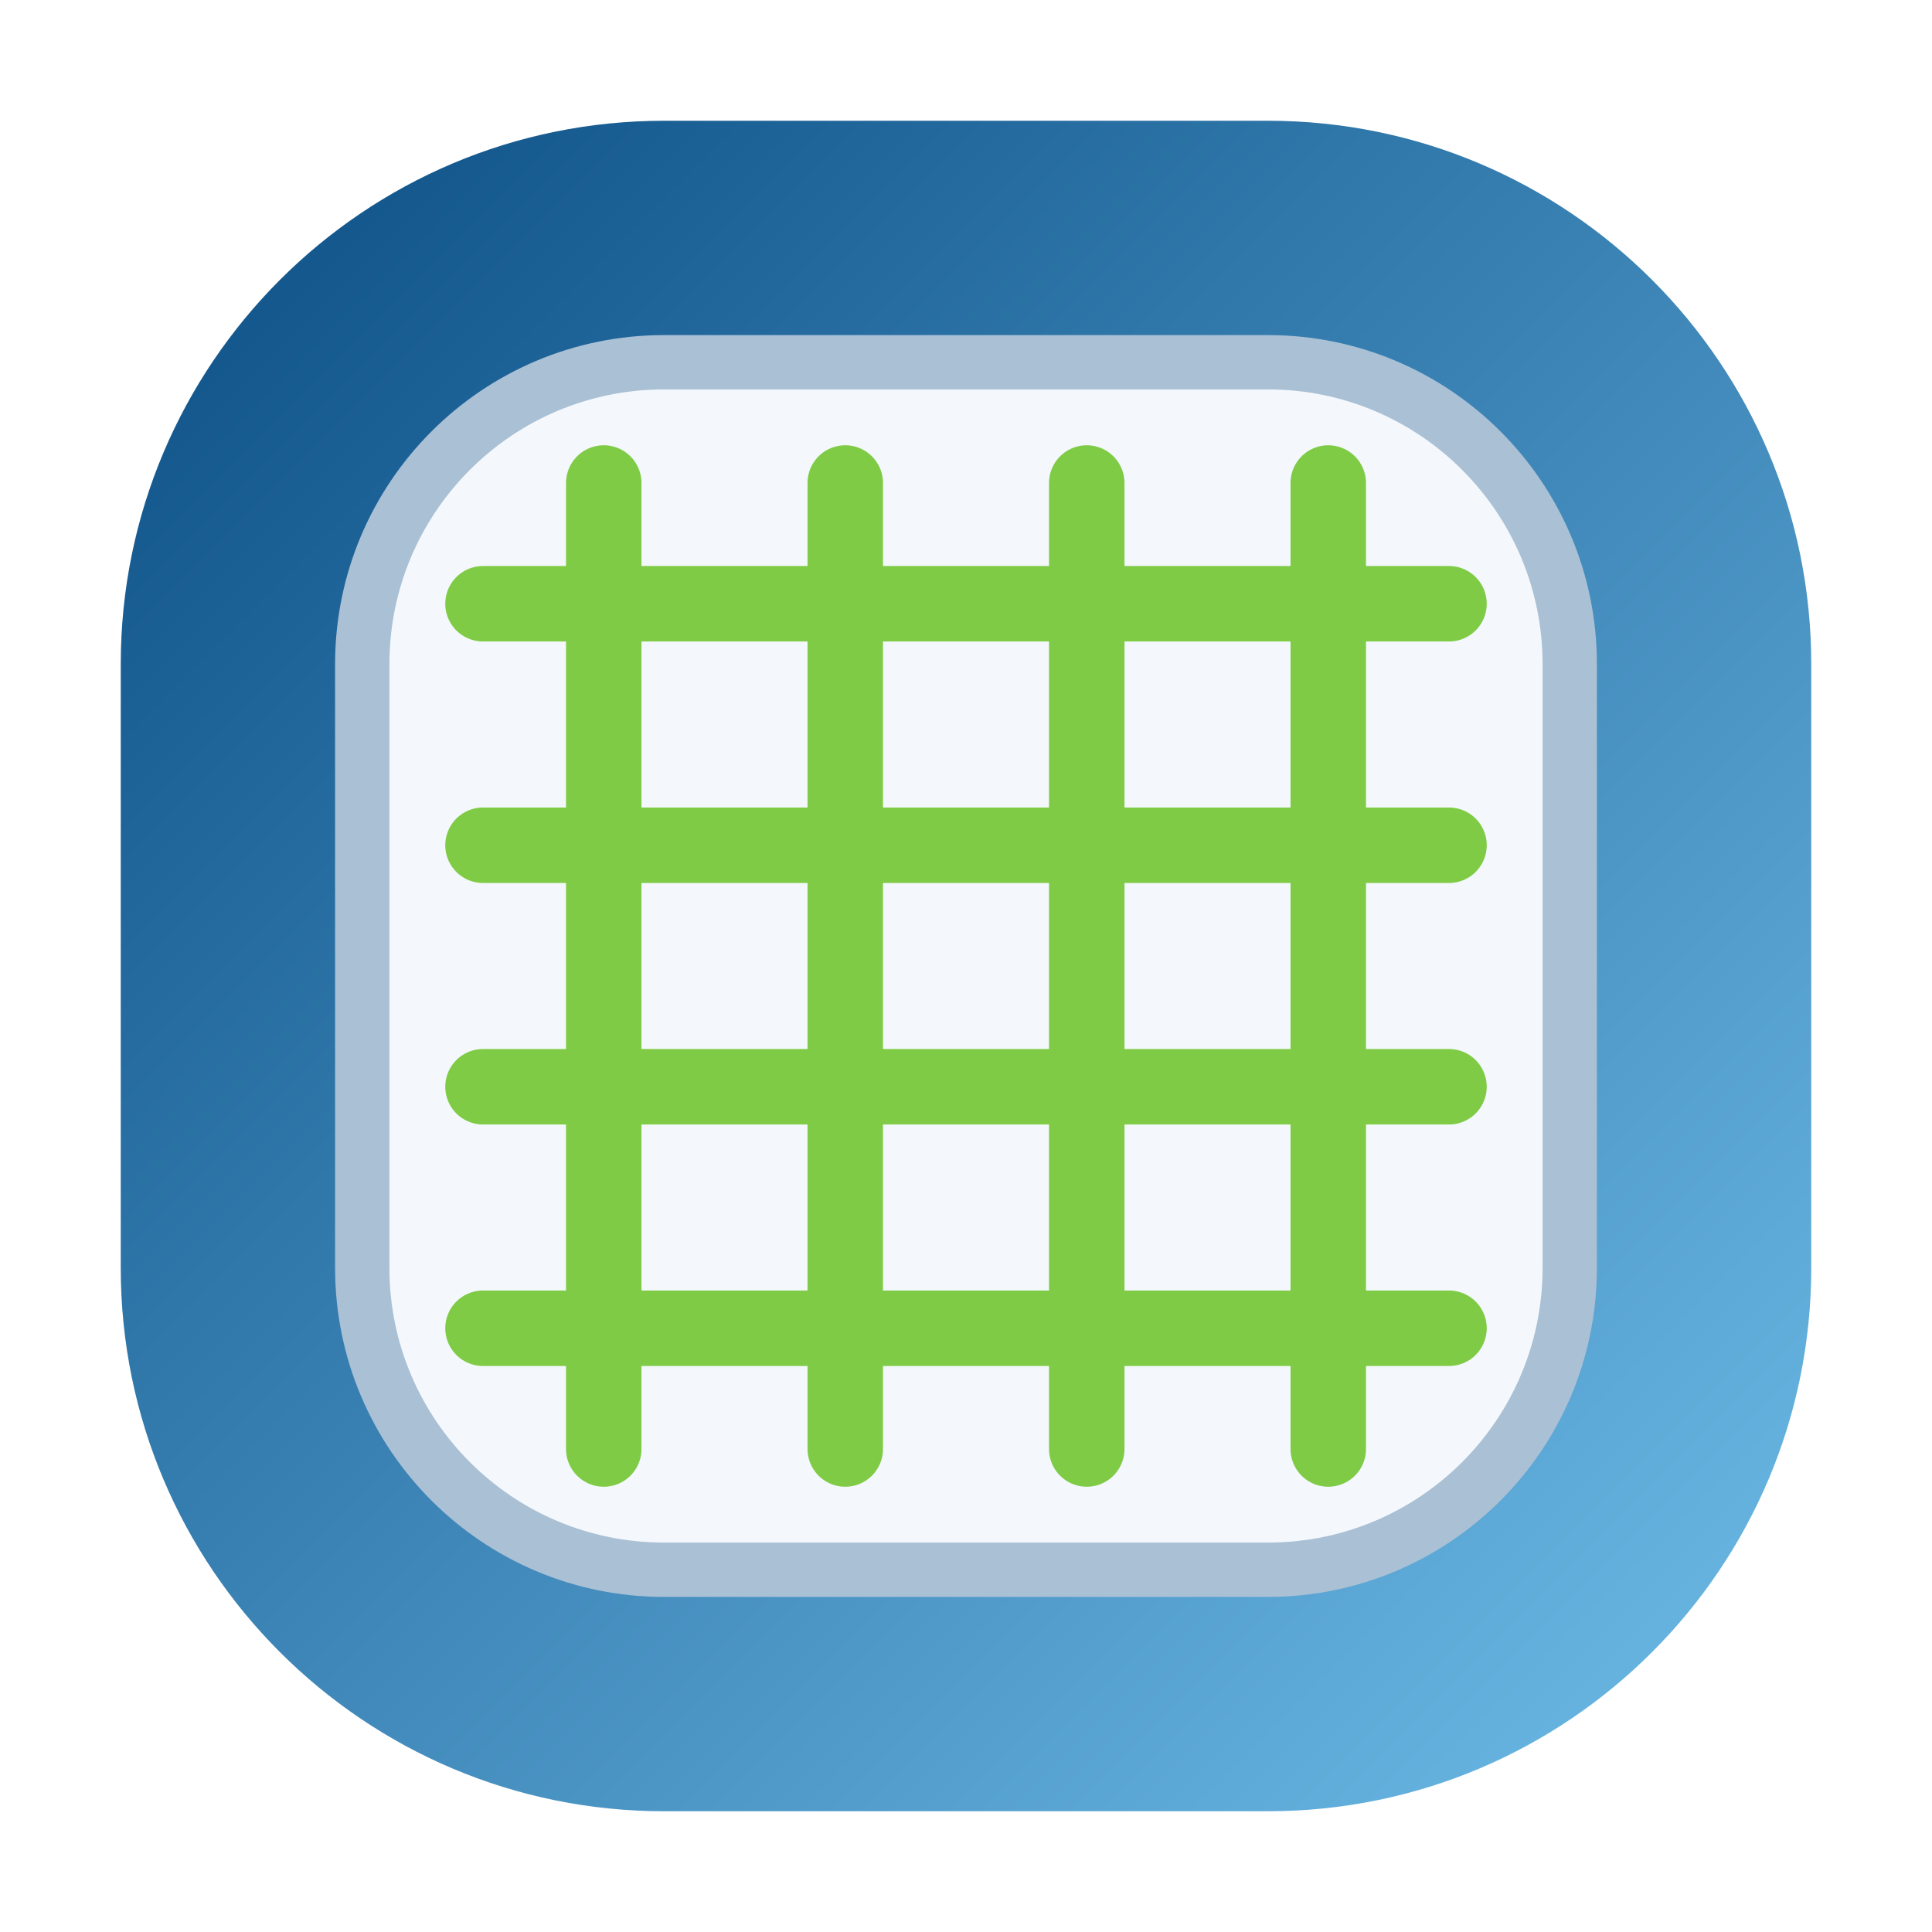
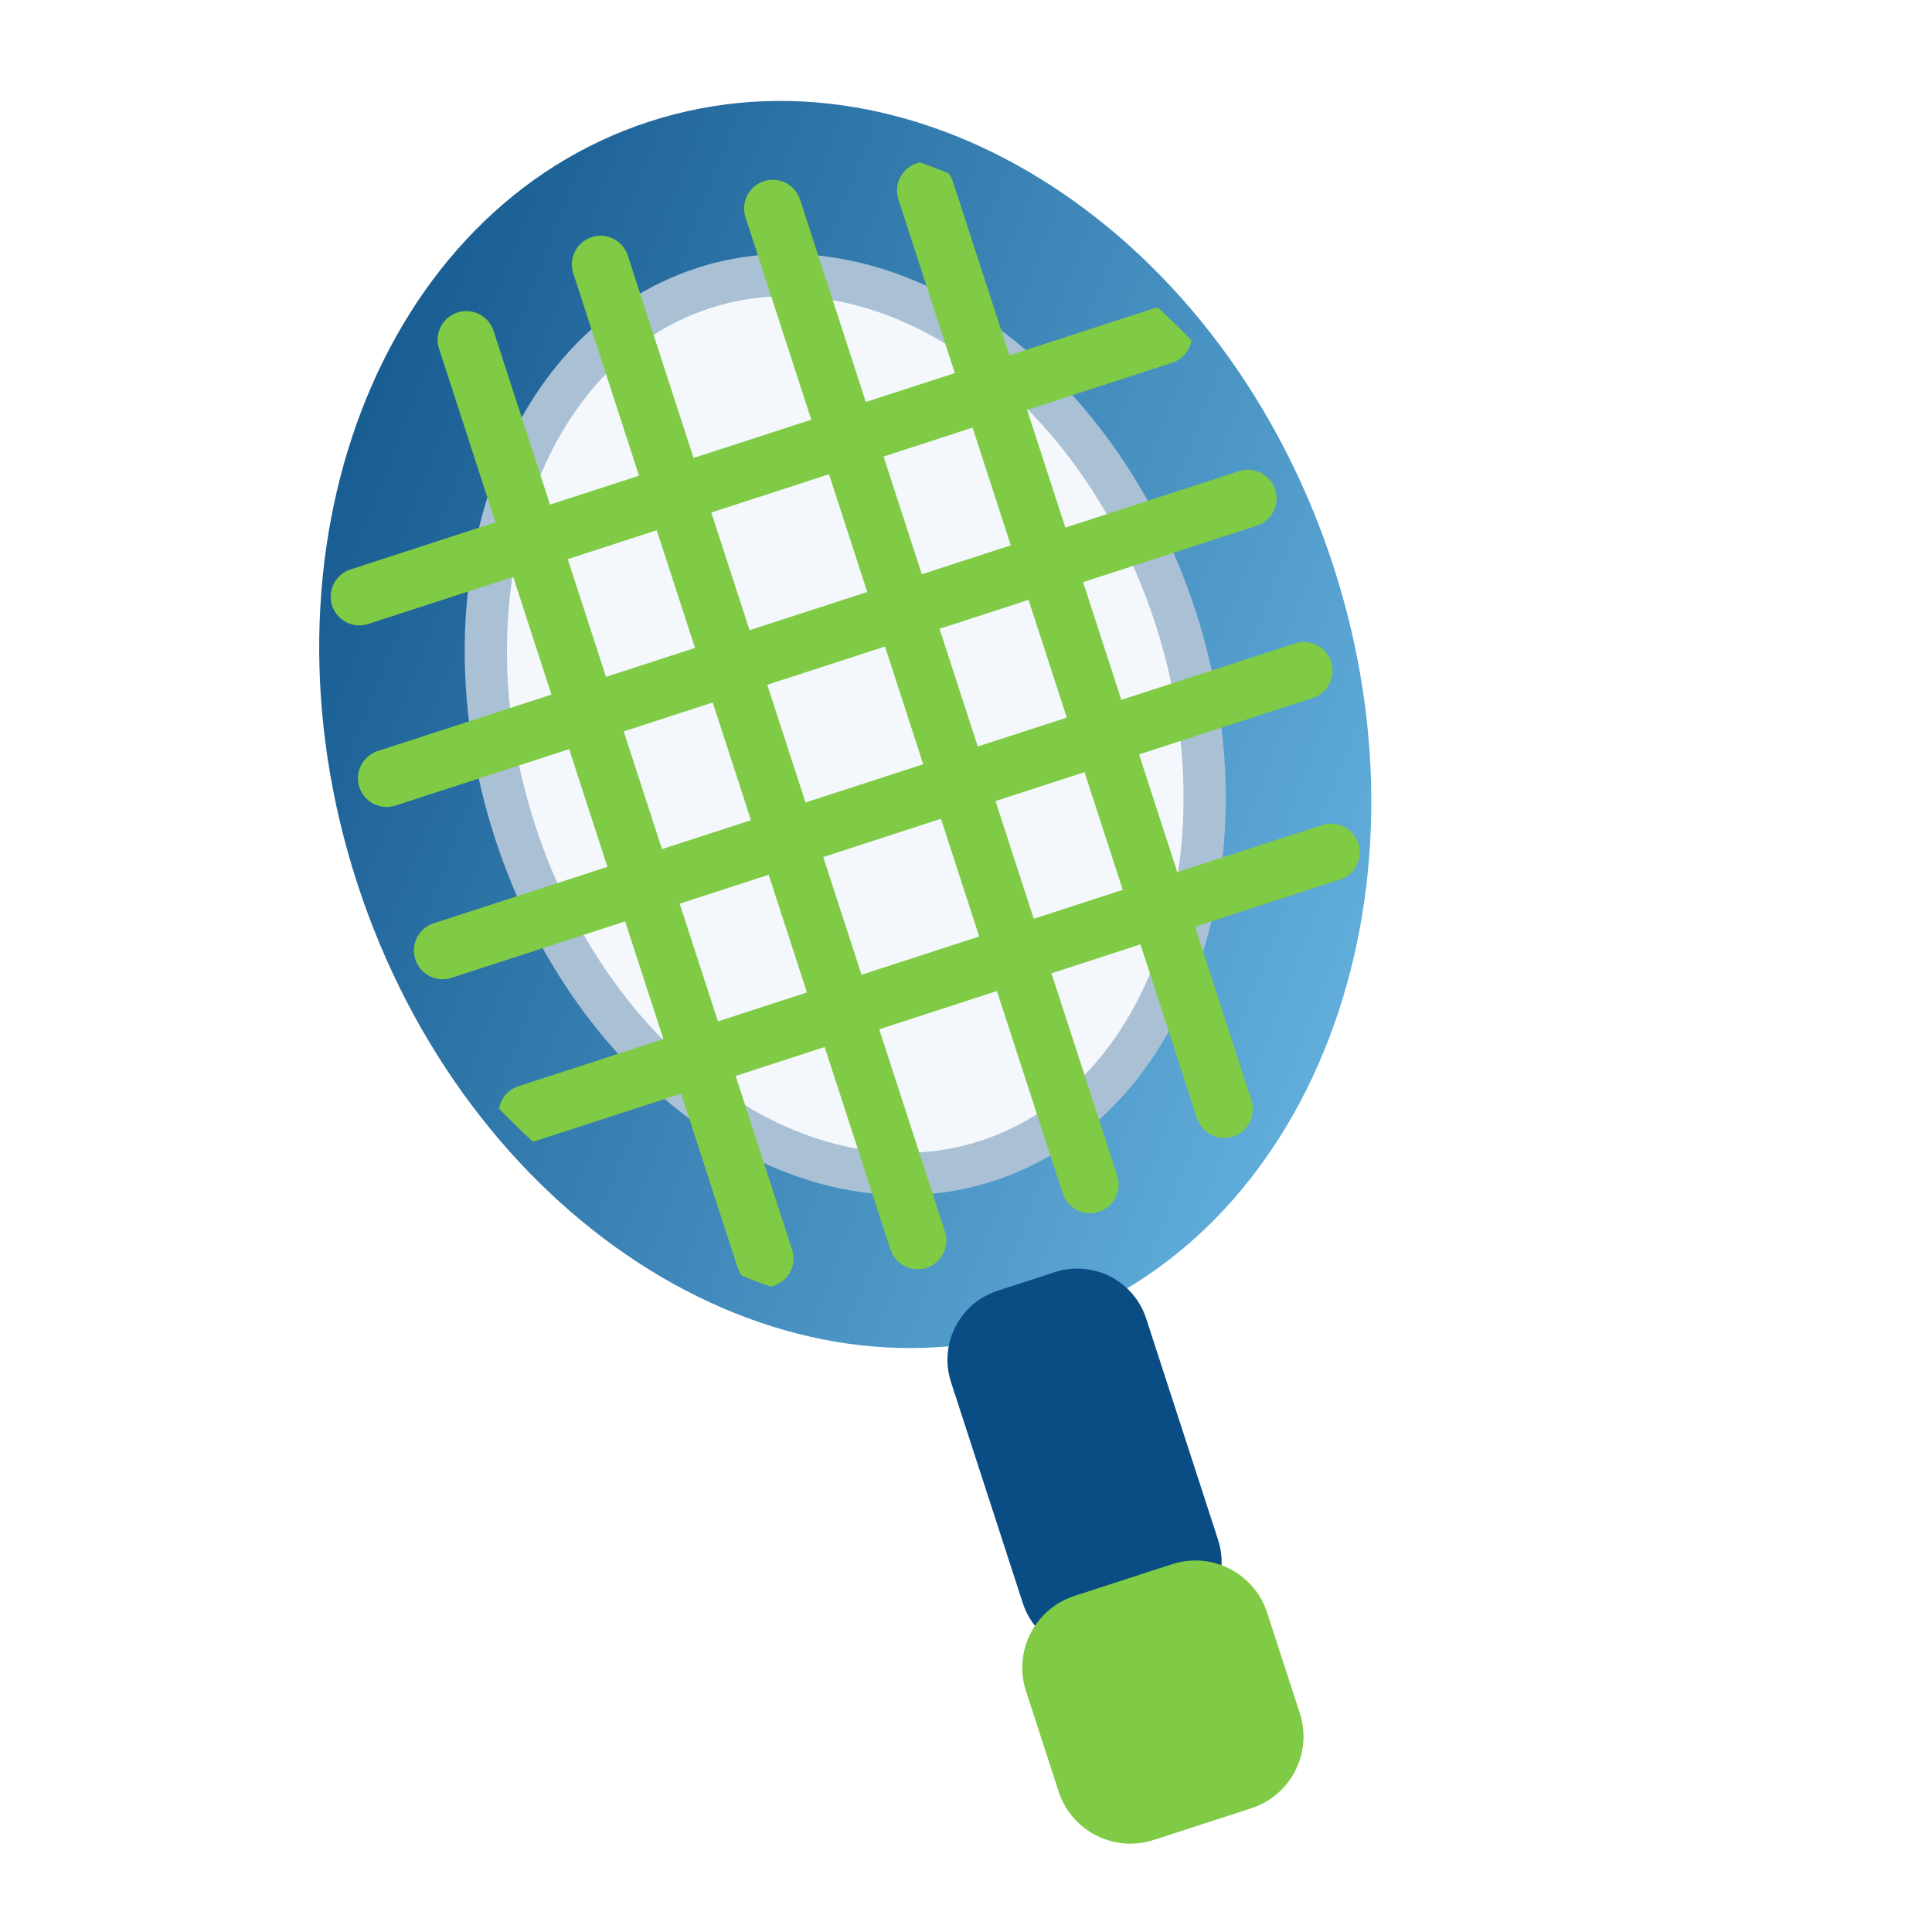
<svg xmlns="http://www.w3.org/2000/svg" viewBox="0 0 64 64">
  <defs>
-     <linearGradient id="gridBadgeBgSmall" x1="0" y1="0" x2="1" y2="1">
+     <linearGradient id="racketHeadFill" x1="0" y1="0" x2="1" y2="1">
      <stop offset="0%" stop-color="#0a4d84" />
      <stop offset="100%" stop-color="#6fbde9" />
    </linearGradient>
+     <clipPath id="racketHeadClip">
+       <ellipse cx="28" cy="24" rx="17" ry="21" transform="rotate(-18 28 24)" />
+     </clipPath>
  </defs>
-   <rect x="4" y="4" width="56" height="56" rx="18" fill="url(#gridBadgeBgSmall)" />
-   <rect x="12" y="12" width="40" height="40" rx="10" fill="#f4f8fc" stroke="#aac0d5" stroke-width="1.8" />
-   <path d="M20 16V48" stroke="#7fcb45" stroke-width="2.5" stroke-linecap="round" />
-   <path d="M28 16V48" stroke="#7fcb45" stroke-width="2.5" stroke-linecap="round" />
-   <path d="M36 16V48" stroke="#7fcb45" stroke-width="2.5" stroke-linecap="round" />
-   <path d="M44 16V48" stroke="#7fcb45" stroke-width="2.5" stroke-linecap="round" />
-   <path d="M16 20H48" stroke="#7fcb45" stroke-width="2.5" stroke-linecap="round" />
-   <path d="M16 28H48" stroke="#7fcb45" stroke-width="2.5" stroke-linecap="round" />
-   <path d="M16 36H48" stroke="#7fcb45" stroke-width="2.5" stroke-linecap="round" />
-   <path d="M16 44H48" stroke="#7fcb45" stroke-width="2.5" stroke-linecap="round" />
+   <g transform="rotate(-18 28 24)">
+     <ellipse cx="28" cy="24" rx="17" ry="21" fill="url(#racketHeadFill)" />
+     <ellipse cx="28" cy="24" rx="11.5" ry="15.2" fill="#f4f8fc" stroke="#aac0d5" stroke-width="1.4" />
+     <g clip-path="url(#racketHeadClip)">
+       <path d="M20 8v32" stroke="#7fcb45" stroke-width="1.9" stroke-linecap="round" />
+       <path d="M25 7v34" stroke="#7fcb45" stroke-width="1.9" stroke-linecap="round" />
+       <path d="M31 7v34" stroke="#7fcb45" stroke-width="1.9" stroke-linecap="round" />
+       <path d="M36 8v32" stroke="#7fcb45" stroke-width="1.9" stroke-linecap="round" />
+       <path d="M14 15h28" stroke="#7fcb45" stroke-width="1.9" stroke-linecap="round" />
+       <path d="M13 21h30" stroke="#7fcb45" stroke-width="1.9" stroke-linecap="round" />
+       <path d="M13 27h30" stroke="#7fcb45" stroke-width="1.9" stroke-linecap="round" />
+       <path d="M14 33h28" stroke="#7fcb45" stroke-width="1.9" stroke-linecap="round" />
+     </g>
+   </g>
+   <g transform="rotate(-18 28 24)">
+     <rect x="24.6" y="43.4" width="6.8" height="12.5" rx="2.4" fill="#0a4d84" />
+     <rect x="23.8" y="53.8" width="8.4" height="8.5" rx="2.5" fill="#7fcb45" />
+   </g>
</svg>
